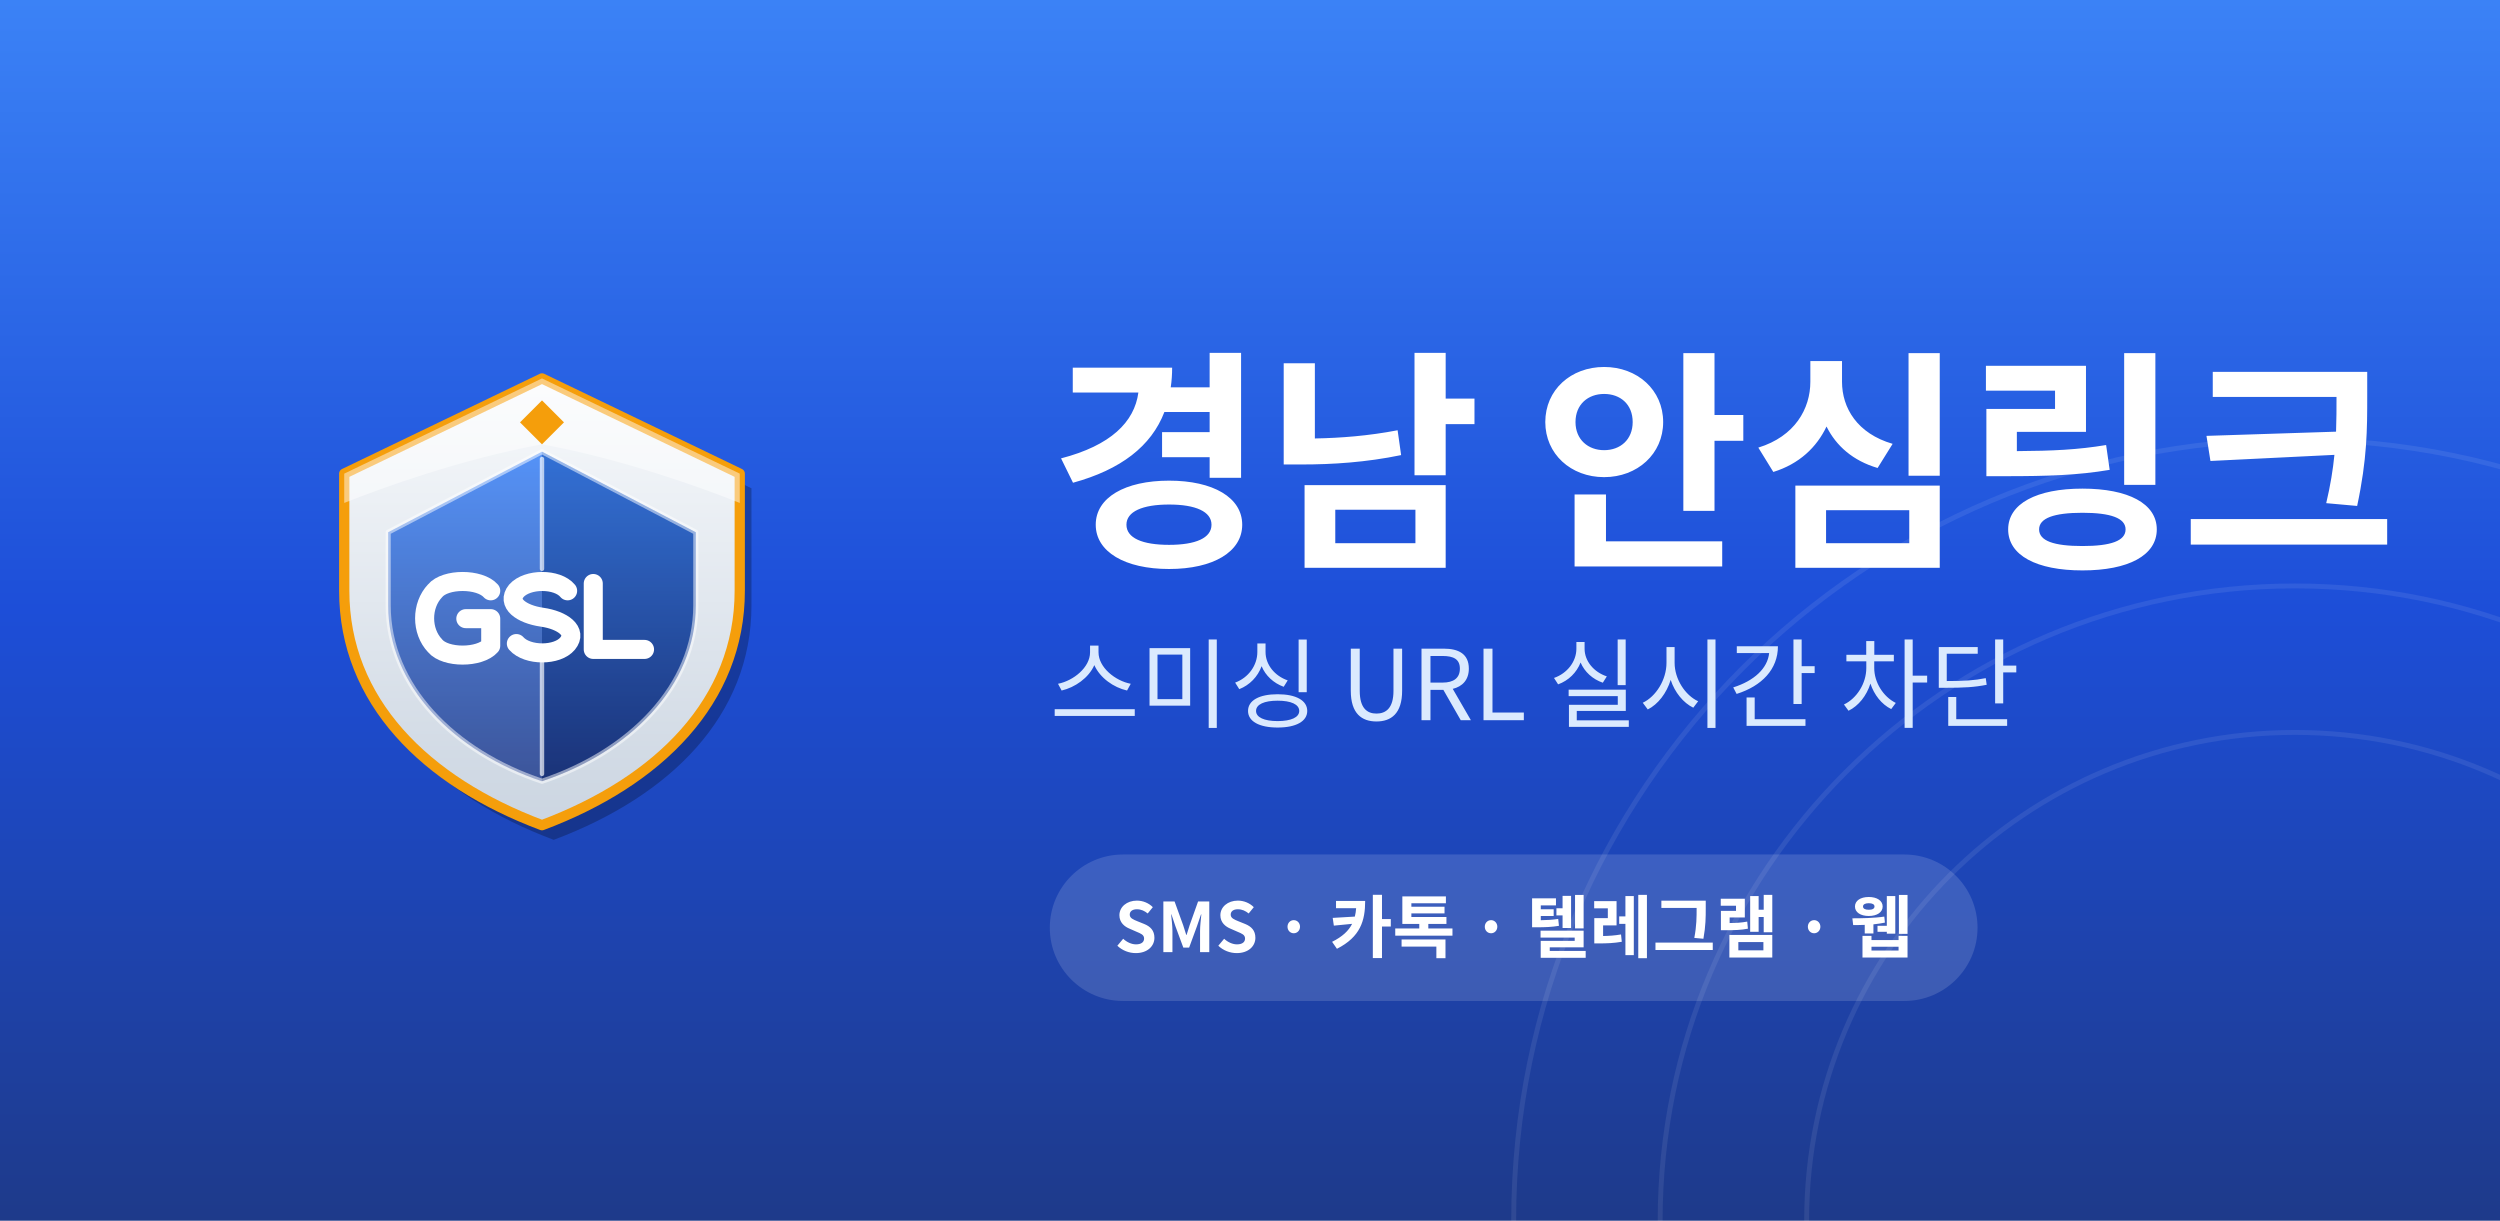
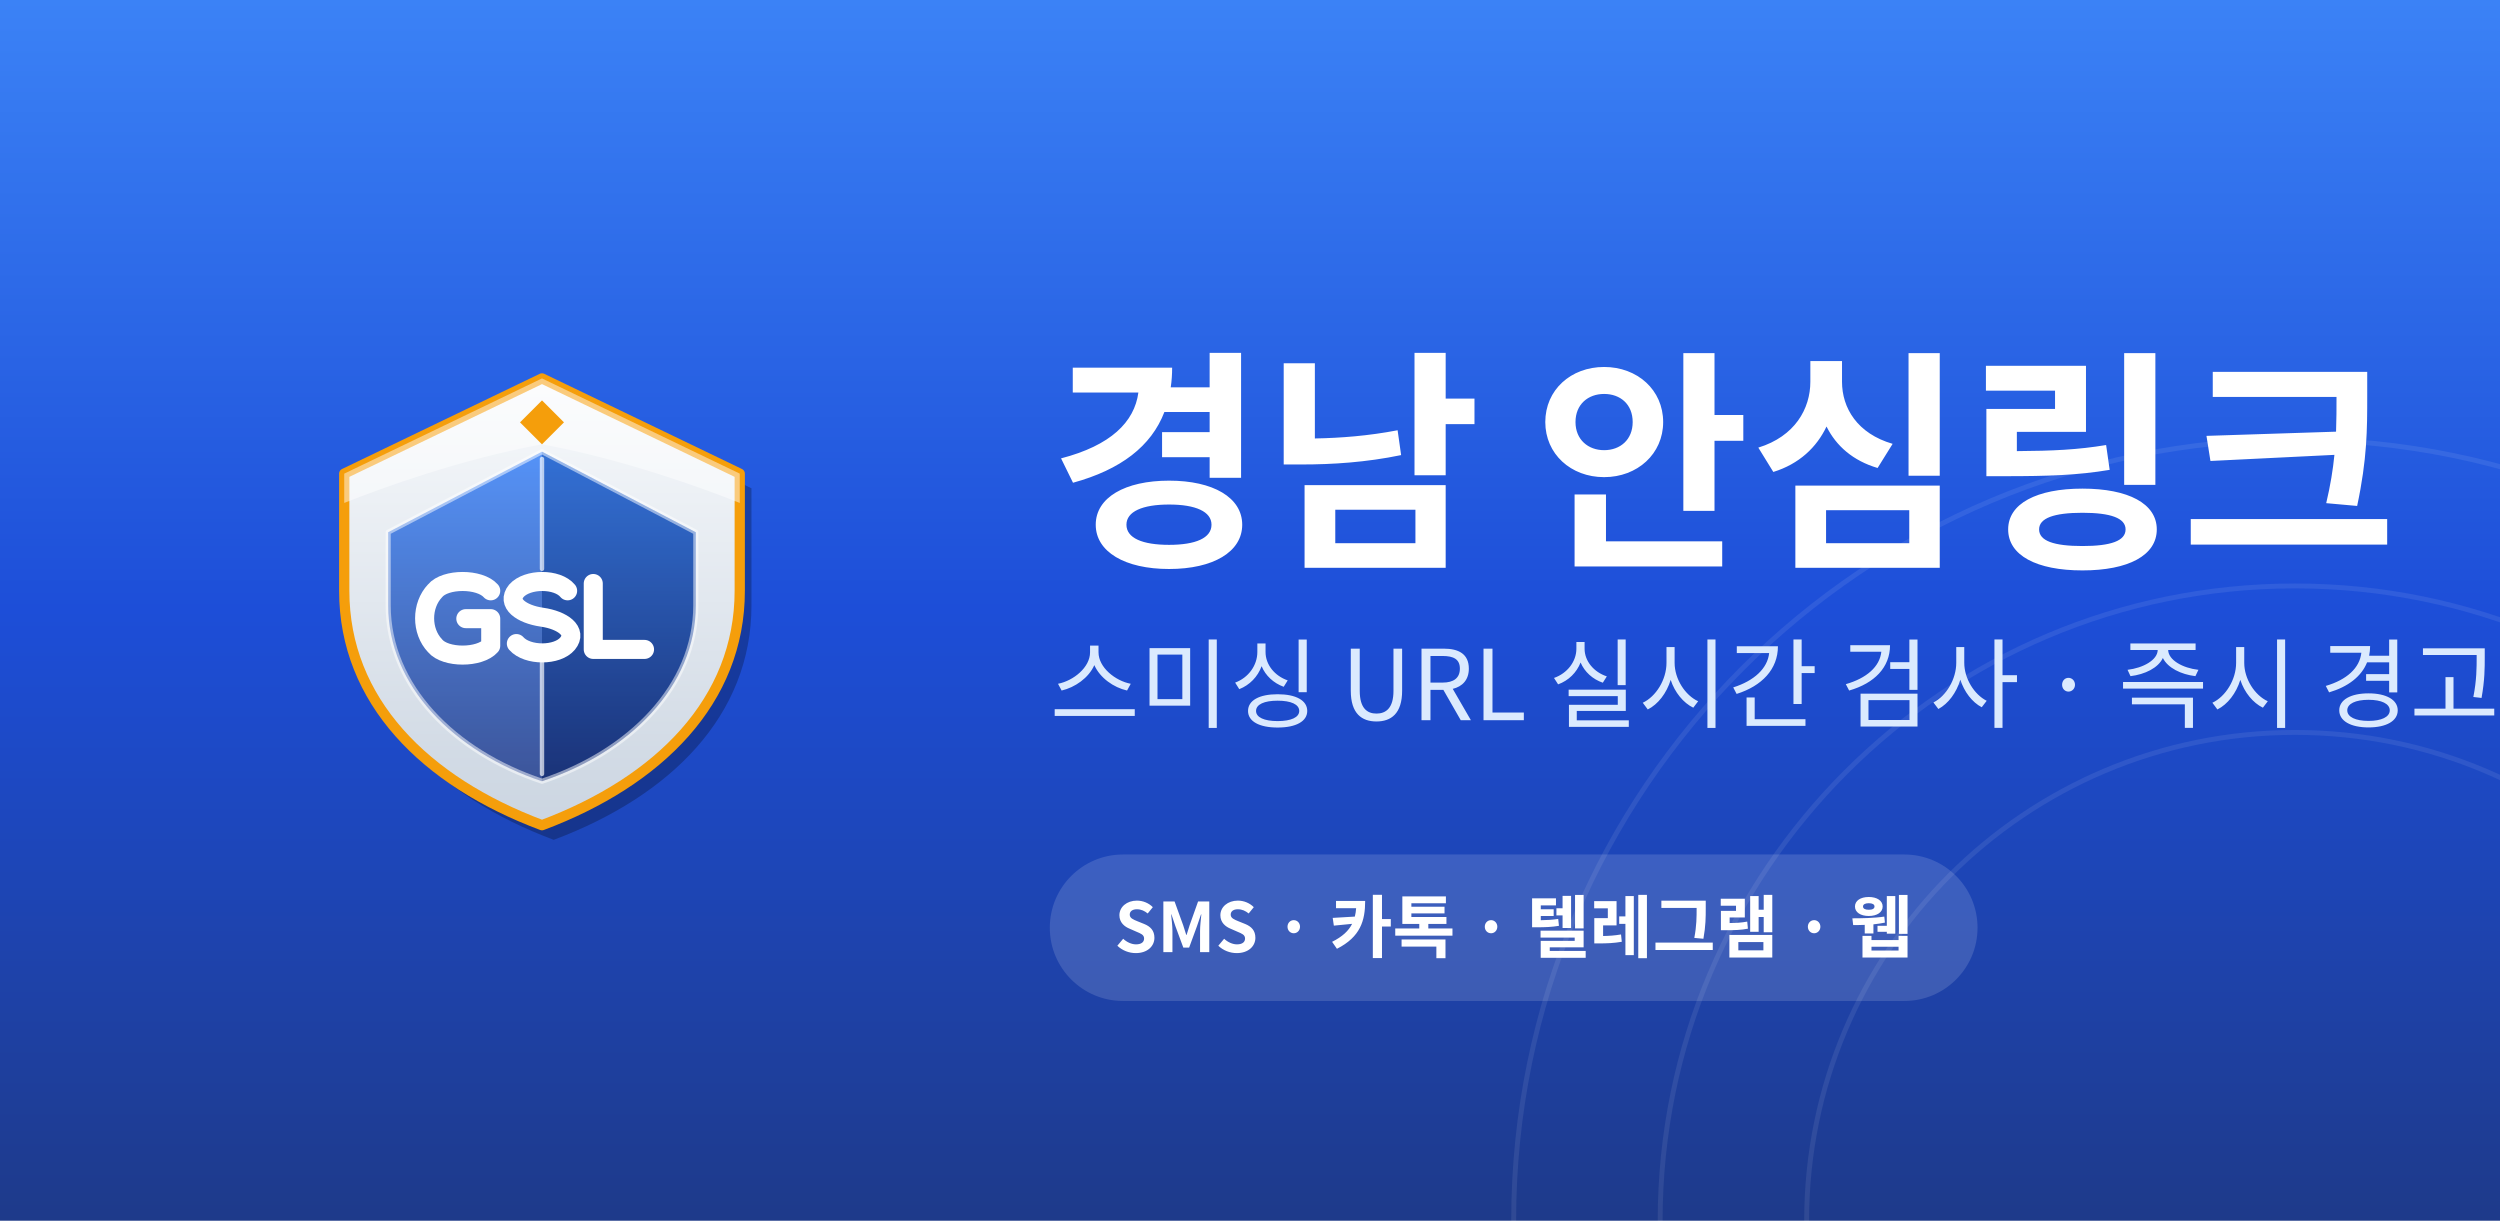
<svg xmlns="http://www.w3.org/2000/svg" viewBox="0 0 1024 500">
  <defs>
    <linearGradient id="bg" x1="0" y1="0" x2="0" y2="500" gradientUnits="userSpaceOnUse">
      <stop offset="0%" stop-color="#3B82F6" />
      <stop offset="50%" stop-color="#1D4ED8" />
      <stop offset="100%" stop-color="#1E3A8A" />
    </linearGradient>
    <linearGradient id="shieldGrad" x1="0" y1="0" x2="0" y2="1" gradientUnits="objectBoundingBox">
      <stop offset="0%" stop-color="#F8FAFC" />
      <stop offset="100%" stop-color="#CBD5E1" />
    </linearGradient>
    <linearGradient id="innerGrad" x1="0" y1="0" x2="0" y2="1" gradientUnits="objectBoundingBox">
      <stop offset="0%" stop-color="#3B82F6" />
      <stop offset="100%" stop-color="#1E3A8A" />
    </linearGradient>
  </defs>
  <rect width="1024" height="500" fill="url(#bg)" />
  <g opacity="0.08" stroke="#FFFFFF" fill="none" stroke-width="2">
    <circle cx="940" cy="500" r="200" />
    <circle cx="940" cy="500" r="260" />
    <circle cx="940" cy="500" r="320" />
  </g>
  <g transform="translate(60, 80) scale(3.0)">
    <path fill="#000000" fill-opacity="0.25" d="M55.6,27 L28.6,40 V56 C28.6,71 39.6,82 55.6,88 C71.6,82 82.6,71 82.6,56 V40 L55.6,27 Z" />
    <path fill="url(#shieldGrad)" d="M54,25 L27,38 V54 C27,69 38,80 54,86 C70,80 81,69 81,54 V38 L54,25 Z" />
    <path fill="none" stroke="#F59E0B" stroke-width="1.4" stroke-linejoin="round" d="M54,25 L27,38 V54 C27,69 38,80 54,86 C70,80 81,69 81,54 V38 L54,25 Z" />
    <path fill="#FFFFFF" fill-opacity="0.466" d="M54,25 L27,38 V42 C32,40 43,36 54,34 C65,36 76,40 81,42 V38 L54,25 Z" />
    <path fill="#F59E0B" d="M54,28 L57,31 L54,34 L51,31 Z" />
    <path fill="url(#innerGrad)" d="M54,35 L33,46 V56 C33,67 42,76 54,80 C66,76 75,67 75,56 V46 L54,35 Z" />
    <path fill="#FFFFFF" fill-opacity="0.133" d="M54,35 L33,46 V56 C33,67 42,76 54,80 L54,35 Z" />
    <path fill="#000000" fill-opacity="0.133" d="M54,35 L75,46 V56 C75,67 66,76 54,80 L54,35 Z" />
    <path fill="none" stroke="#FFFFFF" stroke-opacity="0.666" stroke-width="0.6" stroke-linecap="round" d="M54,36 L54,51 M54,63 L54,79" />
    <path fill="none" stroke="#FFFFFF" stroke-opacity="0.5" stroke-width="0.7" stroke-linejoin="round" d="M54,35 L33,46 V56 C33,67 42,76 54,80 C66,76 75,67 75,56 V46 L54,35 Z" />
    <path fill="none" stroke="#FFFFFF" stroke-width="2.6" stroke-linecap="round" stroke-linejoin="round" d="M47,54 C45.5,52.3 40.8,52.3 39.4,54 C37.5,56 37.5,59.5 39.4,61.5 C40.8,63.2 45.5,63.2 47,61.5 L47,57.8 L43.6,57.8" />
    <path fill="none" stroke="#FFFFFF" stroke-width="2.6" stroke-linecap="round" stroke-linejoin="round" d="M57.5,54 C56.1,52.3 52,52.3 50.5,54 C49.1,55.7 51.2,57.2 54,57.6 C56.8,58 58.9,59.5 57.5,61.2 C56.1,62.9 52,62.9 50.5,61.2" />
    <path fill="none" stroke="#FFFFFF" stroke-width="2.6" stroke-linecap="round" stroke-linejoin="round" d="M61,53 L61,62 L68,62" />
  </g>
  <g font-family="Apple SD Gothic Neo, Pretendard, Noto Sans CJK KR, sans-serif">
    <text x="430" y="225" font-size="96" font-weight="800" fill="#FFFFFF">경남 안심링크</text>
-     <text x="430" y="295" font-size="40" font-weight="500" fill="#DBEAFE">스미싱 URL 실시간 차단</text>
+     <text x="430" y="295" font-size="40" font-weight="500" fill="#DBEAFE">스미싱 URL 실시간 검사 · 즉시 경고</text>
    <g transform="translate(430, 350)">
      <rect x="0" y="0" width="380" height="60" rx="30" fill="#FFFFFF" fill-opacity="0.14" />
      <text x="190" y="40" text-anchor="middle" font-size="28" font-weight="600" fill="#FFFFFF">SMS · 카톡 · 텔레그램 · 웹</text>
    </g>
  </g>
</svg>
